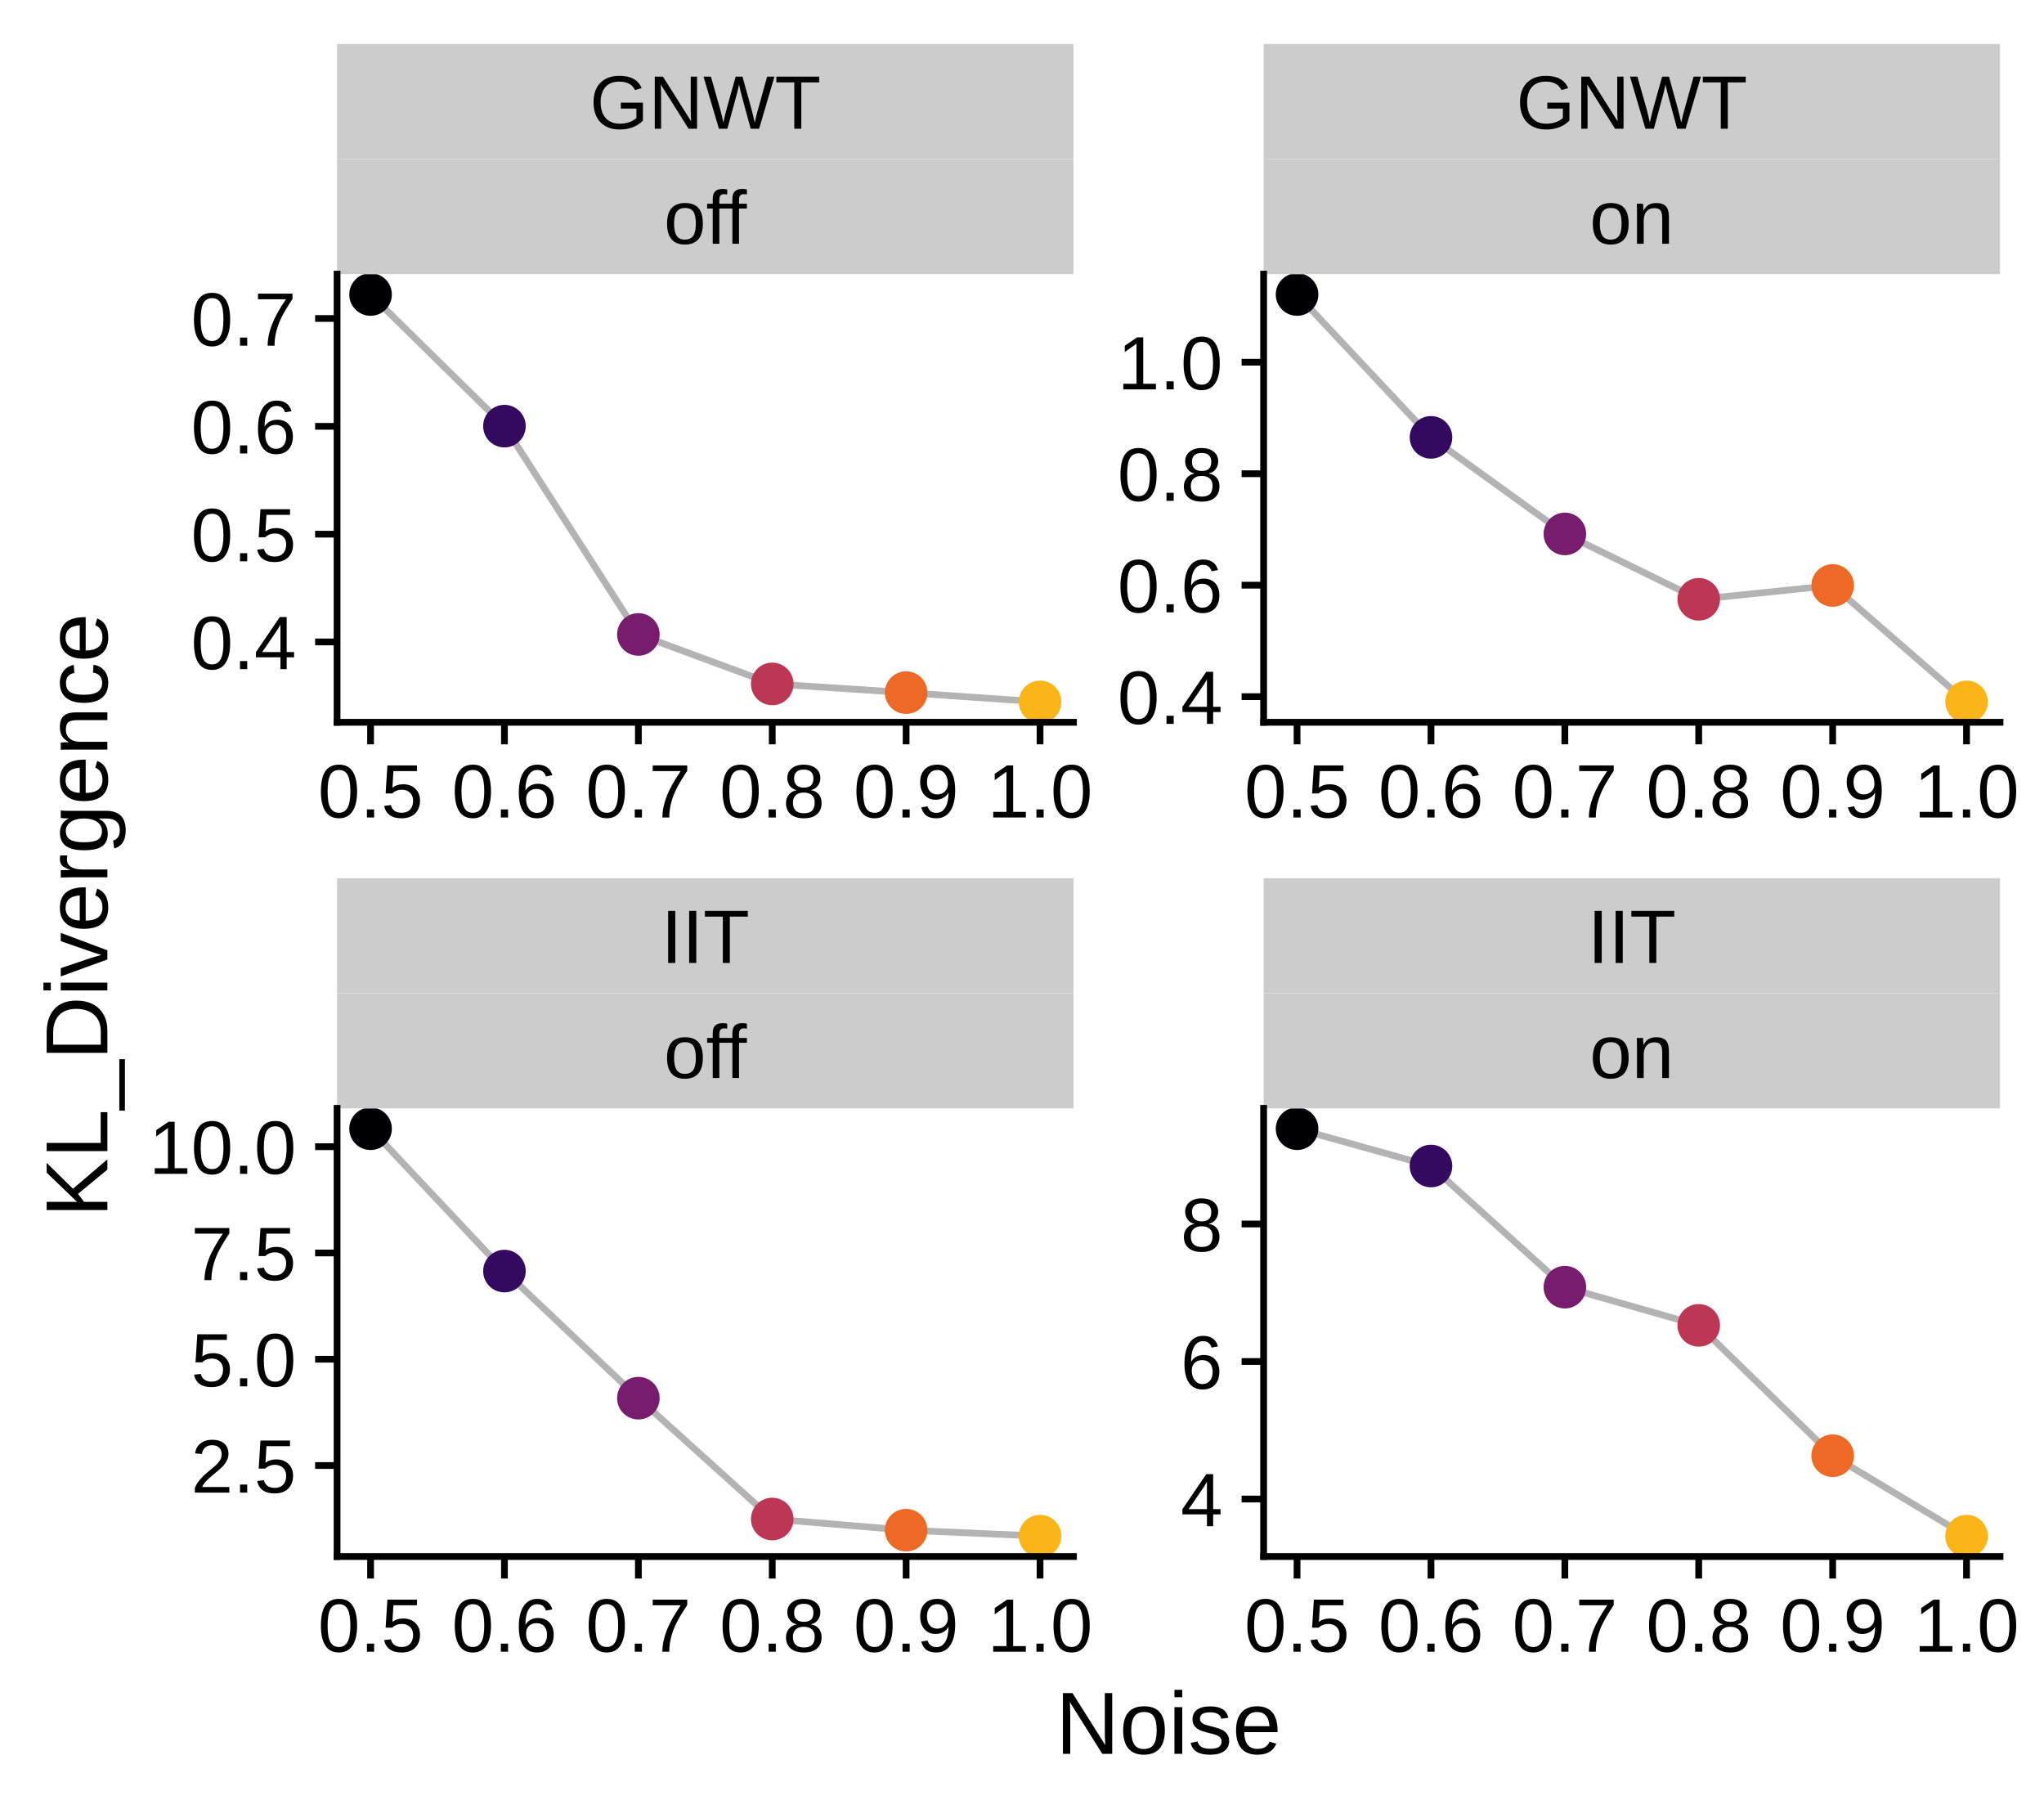
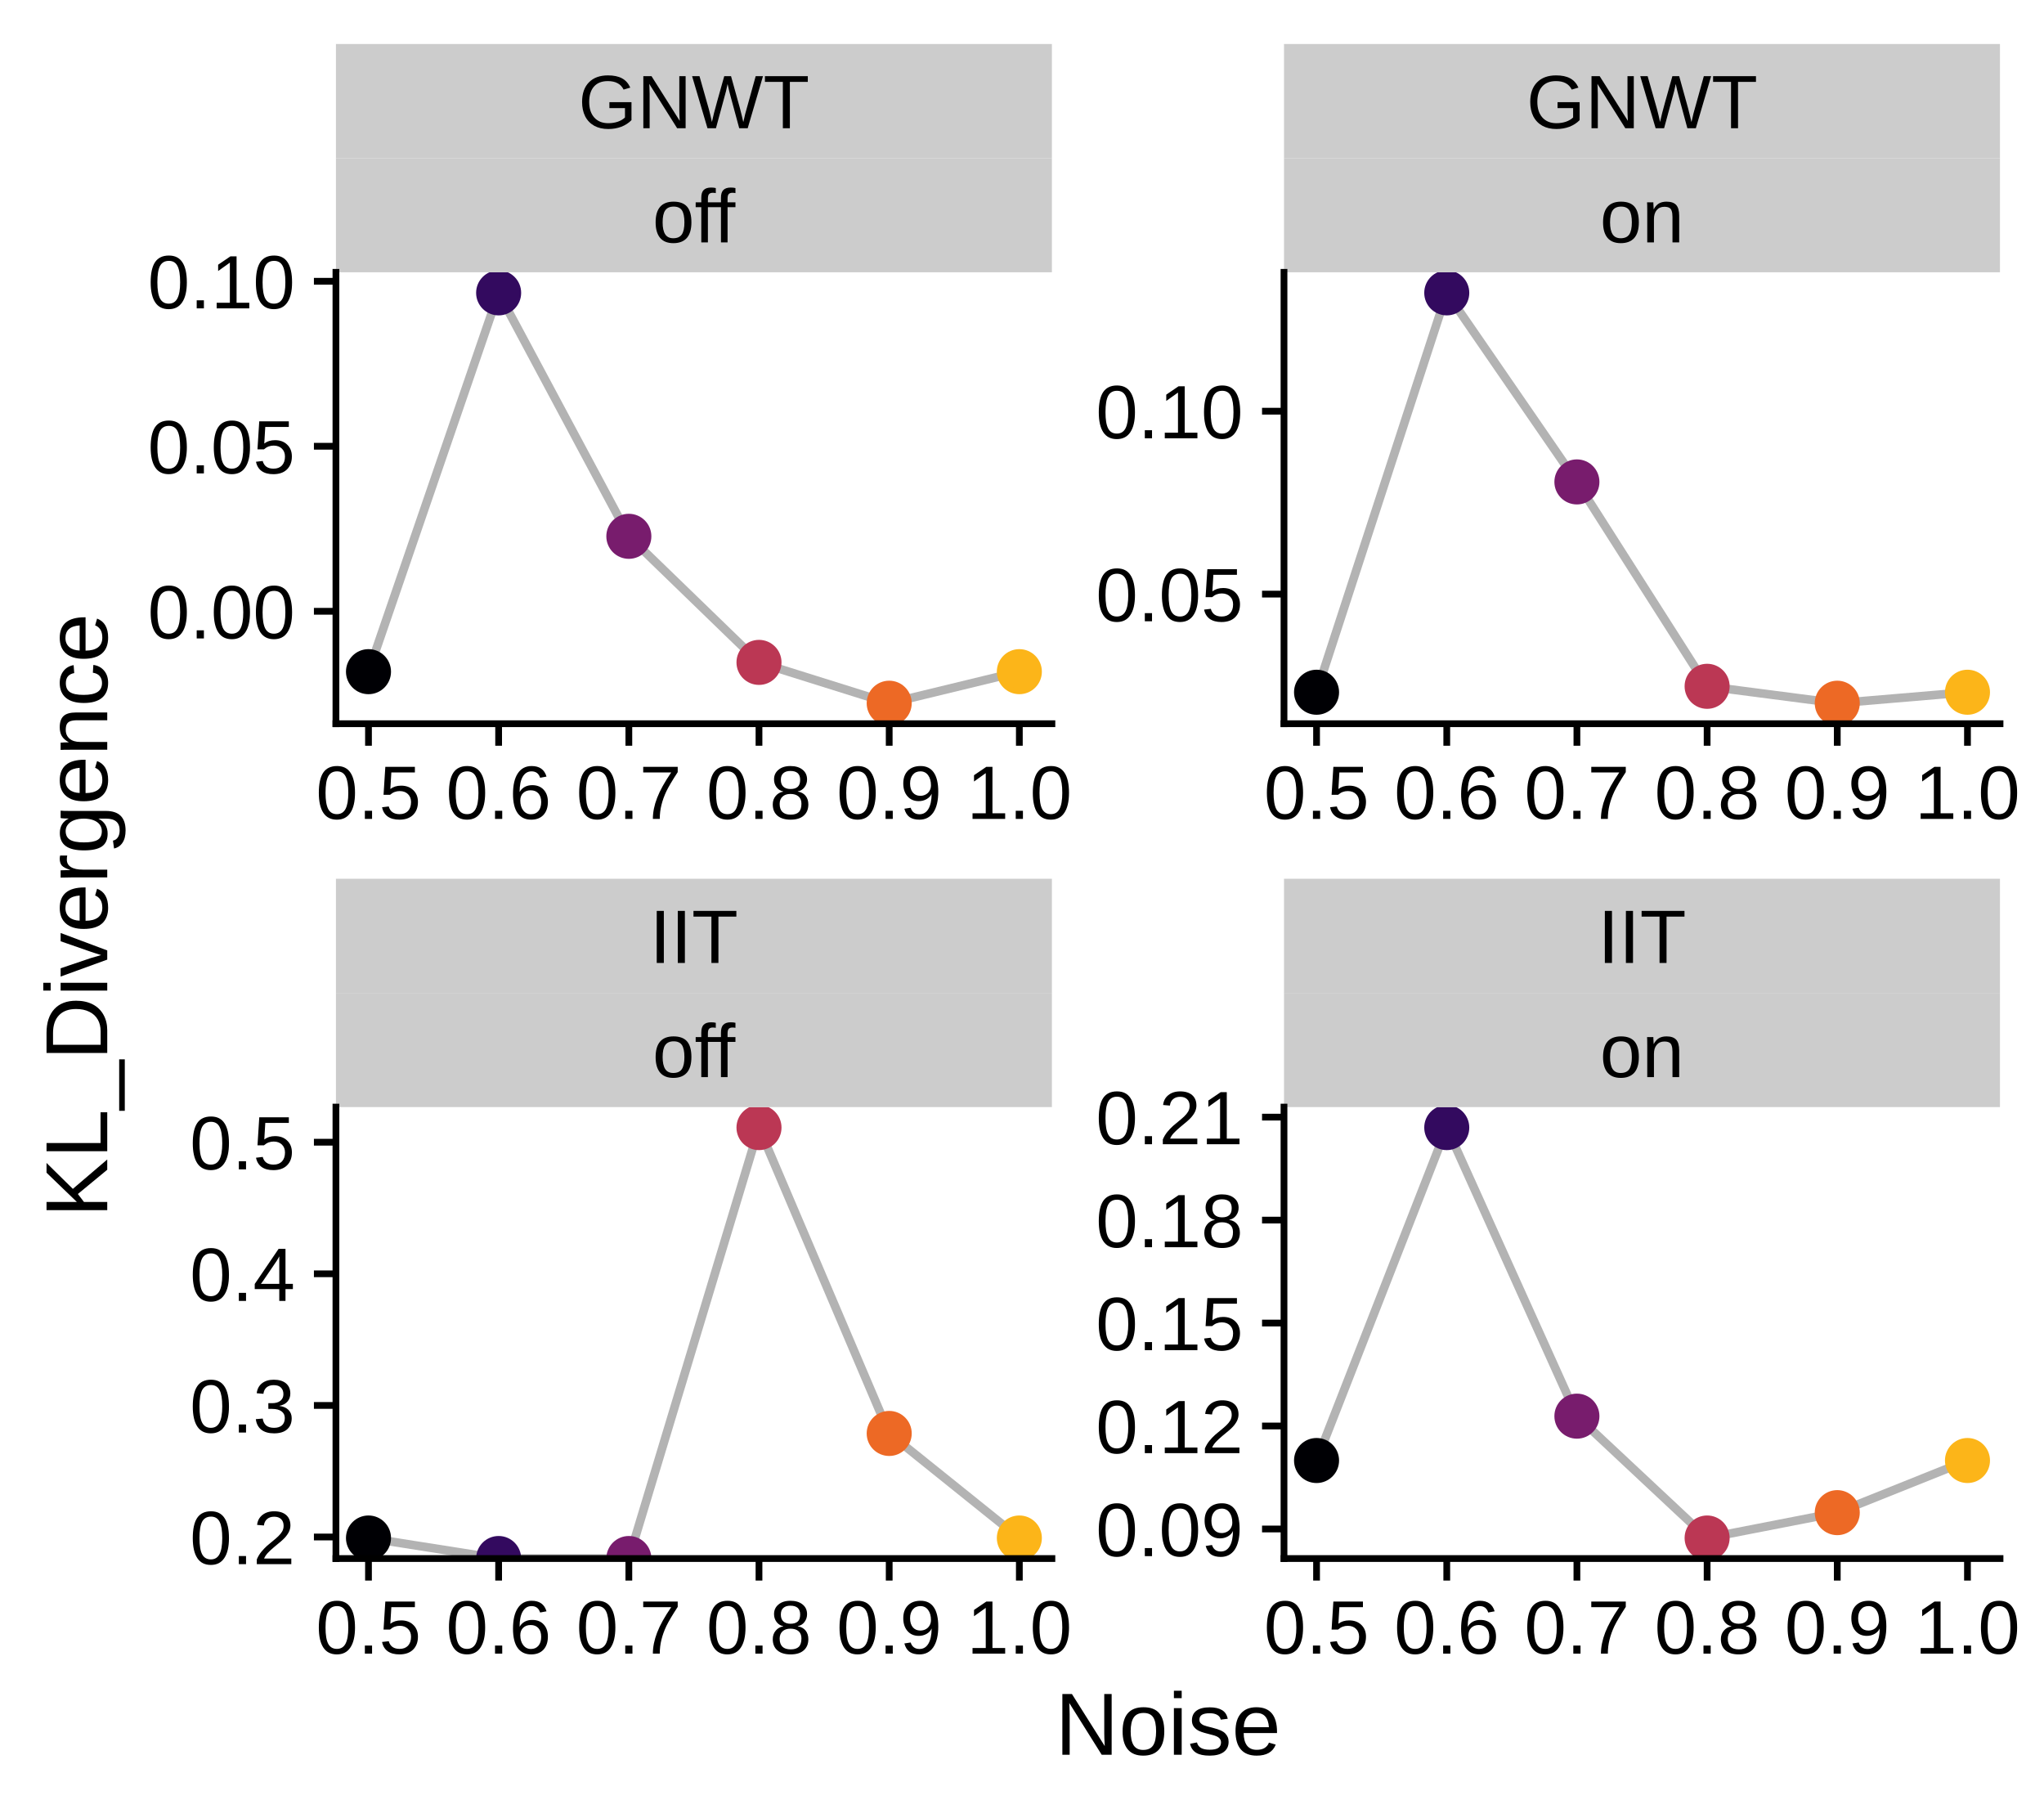
- <svg xmlns="http://www.w3.org/2000/svg" class="svglite" width="324.00pt" height="288.00pt" viewBox="0 0 324.00 288.00">
-   <defs>
-     <style type="text/css">
+ <svg xmlns="http://www.w3.org/2000/svg" width="324.00pt" height="288.00pt" viewBox="0 0 324.00 288.00">
+   <g class="svglite">
+     <defs>
+       <style type="text/css">
    .svglite line, .svglite polyline, .svglite polygon, .svglite path, .svglite rect, .svglite circle {
      fill: none;
      stroke: #000000;
      stroke-linecap: round;
      stroke-linejoin: round;
      stroke-miterlimit: 10.00;
    }
    .svglite text {
      white-space: pre;
    }
+     .svglite g.glyphgroup path {
+       fill: inherit;
+       stroke: none;
+     }
  </style>
-   </defs>
-   <rect width="100%" height="100%" style="stroke: none; fill: none;" />
-   <defs>
-     <clipPath id="cpMC4wMHwzMjQuMDB8MC4wMHwyODguMDA=">
-       <rect x="0.00" y="0.00" width="324.00" height="288.00" />
-     </clipPath>
-   </defs>
-   <g clip-path="url(#cpMC4wMHwzMjQuMDB8MC4wMHwyODguMDA=)">
- </g>
-   <defs>
-     <clipPath id="cpNTMuNDN8MTcwLjE2fDQzLjQ0fDExNC40Ng==">
-       <rect x="53.43" y="43.44" width="116.73" height="71.02" />
-     </clipPath>
-   </defs>
-   <g clip-path="url(#cpNTMuNDN8MTcwLjE2fDQzLjQ0fDExNC40Ng==)">
-     <polyline points="58.74,46.67 79.96,67.53 101.19,100.54 122.41,108.38 143.63,109.76 164.86,111.23 " style="stroke-width: 1.07; stroke: #B3B3B3; stroke-linecap: butt;" />
-     <circle cx="58.74" cy="46.67" r="3.02" style="stroke-width: 0.71; stroke: #000004; fill: #000004;" />
-     <circle cx="79.96" cy="67.53" r="3.02" style="stroke-width: 0.71; stroke: #330A5F; fill: #330A5F;" />
-     <circle cx="101.19" cy="100.54" r="3.02" style="stroke-width: 0.71; stroke: #781C6D; fill: #781C6D;" />
-     <circle cx="122.41" cy="108.38" r="3.02" style="stroke-width: 0.71; stroke: #BB3754; fill: #BB3754;" />
-     <circle cx="143.63" cy="109.76" r="3.02" style="stroke-width: 0.71; stroke: #ED6925; fill: #ED6925;" />
-     <circle cx="164.86" cy="111.23" r="3.02" style="stroke-width: 0.71; stroke: #FCB519; fill: #FCB519;" />
-   </g>
-   <g clip-path="url(#cpMC4wMHwzMjQuMDB8MC4wMHwyODguMDA=)">
- </g>
-   <defs>
-     <clipPath id="cpNTMuNDN8MTcwLjE2fDE3NS42NHwyNDYuNjY=">
-       <rect x="53.43" y="175.64" width="116.73" height="71.02" />
-     </clipPath>
-   </defs>
-   <g clip-path="url(#cpNTMuNDN8MTcwLjE2fDE3NS42NHwyNDYuNjY=)">
-     <polyline points="58.74,178.87 79.96,201.43 101.19,221.57 122.41,240.72 143.63,242.49 164.86,243.43 " style="stroke-width: 1.07; stroke: #B3B3B3; stroke-linecap: butt;" />
-     <circle cx="58.74" cy="178.87" r="3.02" style="stroke-width: 0.71; stroke: #000004; fill: #000004;" />
-     <circle cx="79.96" cy="201.43" r="3.02" style="stroke-width: 0.71; stroke: #330A5F; fill: #330A5F;" />
-     <circle cx="101.19" cy="221.57" r="3.02" style="stroke-width: 0.71; stroke: #781C6D; fill: #781C6D;" />
-     <circle cx="122.41" cy="240.72" r="3.02" style="stroke-width: 0.71; stroke: #BB3754; fill: #BB3754;" />
-     <circle cx="143.63" cy="242.49" r="3.02" style="stroke-width: 0.71; stroke: #ED6925; fill: #ED6925;" />
-     <circle cx="164.86" cy="243.43" r="3.02" style="stroke-width: 0.71; stroke: #FCB519; fill: #FCB519;" />
-   </g>
-   <g clip-path="url(#cpMC4wMHwzMjQuMDB8MC4wMHwyODguMDA=)">
- </g>
-   <defs>
-     <clipPath id="cpMjAwLjMwfDMxNy4wM3w0My40NHwxMTQuNDY=">
-       <rect x="200.30" y="43.44" width="116.73" height="71.02" />
-     </clipPath>
-   </defs>
-   <g clip-path="url(#cpMjAwLjMwfDMxNy4wM3w0My40NHwxMTQuNDY=)">
-     <polyline points="205.60,46.67 226.83,69.31 248.05,84.61 269.27,94.97 290.50,92.78 311.72,111.23 " style="stroke-width: 1.07; stroke: #B3B3B3; stroke-linecap: butt;" />
-     <circle cx="205.60" cy="46.67" r="3.02" style="stroke-width: 0.71; stroke: #000004; fill: #000004;" />
-     <circle cx="226.83" cy="69.31" r="3.02" style="stroke-width: 0.71; stroke: #330A5F; fill: #330A5F;" />
-     <circle cx="248.05" cy="84.61" r="3.02" style="stroke-width: 0.71; stroke: #781C6D; fill: #781C6D;" />
-     <circle cx="269.27" cy="94.97" r="3.02" style="stroke-width: 0.71; stroke: #BB3754; fill: #BB3754;" />
-     <circle cx="290.50" cy="92.78" r="3.02" style="stroke-width: 0.71; stroke: #ED6925; fill: #ED6925;" />
-     <circle cx="311.72" cy="111.23" r="3.02" style="stroke-width: 0.71; stroke: #FCB519; fill: #FCB519;" />
-   </g>
-   <g clip-path="url(#cpMC4wMHwzMjQuMDB8MC4wMHwyODguMDA=)">
- </g>
-   <defs>
-     <clipPath id="cpMjAwLjMwfDMxNy4wM3wxNzUuNjR8MjQ2LjY2">
-       <rect x="200.30" y="175.64" width="116.73" height="71.02" />
-     </clipPath>
-   </defs>
-   <g clip-path="url(#cpMjAwLjMwfDMxNy4wM3wxNzUuNjR8MjQ2LjY2)">
-     <polyline points="205.60,178.87 226.83,184.78 248.05,203.98 269.27,210.03 290.50,230.69 311.72,243.43 " style="stroke-width: 1.07; stroke: #B3B3B3; stroke-linecap: butt;" />
-     <circle cx="205.60" cy="178.87" r="3.02" style="stroke-width: 0.71; stroke: #000004; fill: #000004;" />
-     <circle cx="226.83" cy="184.78" r="3.02" style="stroke-width: 0.71; stroke: #330A5F; fill: #330A5F;" />
-     <circle cx="248.05" cy="203.98" r="3.02" style="stroke-width: 0.71; stroke: #781C6D; fill: #781C6D;" />
-     <circle cx="269.27" cy="210.03" r="3.02" style="stroke-width: 0.71; stroke: #BB3754; fill: #BB3754;" />
-     <circle cx="290.50" cy="230.69" r="3.02" style="stroke-width: 0.71; stroke: #ED6925; fill: #ED6925;" />
-     <circle cx="311.72" cy="243.43" r="3.02" style="stroke-width: 0.71; stroke: #FCB519; fill: #FCB519;" />
-   </g>
-   <g clip-path="url(#cpMC4wMHwzMjQuMDB8MC4wMHwyODguMDA=)">
- </g>
-   <defs>
-     <clipPath id="cpNTMuNDN8MTcwLjE2fDEzOS4xN3wxNzUuNjQ=">
-       <rect x="53.43" y="139.17" width="116.73" height="36.47" />
-     </clipPath>
-   </defs>
-   <g clip-path="url(#cpNTMuNDN8MTcwLjE2fDEzOS4xN3wxNzUuNjQ=)">
-     <rect x="53.43" y="139.17" width="116.73" height="18.23" style="stroke-width: 1.07; stroke: none; fill: #CCCCCC;" />
-     <text x="111.80" y="152.60" text-anchor="middle" style="font-size: 12.00px; font-family: &quot;Arial&quot;;" textLength="14.00px" lengthAdjust="spacingAndGlyphs">IIT</text>
-     <rect x="53.43" y="157.41" width="116.73" height="18.23" style="stroke-width: 1.07; stroke: none; fill: #CCCCCC;" />
-     <text x="111.80" y="170.83" text-anchor="middle" style="font-size: 12.00px; font-family: &quot;Arial&quot;;" textLength="13.34px" lengthAdjust="spacingAndGlyphs">off</text>
-   </g>
-   <g clip-path="url(#cpMC4wMHwzMjQuMDB8MC4wMHwyODguMDA=)">
- </g>
-   <defs>
-     <clipPath id="cpMjAwLjMwfDMxNy4wM3wxMzkuMTd8MTc1LjY0">
-       <rect x="200.30" y="139.17" width="116.73" height="36.47" />
-     </clipPath>
-   </defs>
-   <g clip-path="url(#cpMjAwLjMwfDMxNy4wM3wxMzkuMTd8MTc1LjY0)">
-     <rect x="200.30" y="139.17" width="116.73" height="18.23" style="stroke-width: 1.07; stroke: none; fill: #CCCCCC;" />
-     <text x="258.66" y="152.60" text-anchor="middle" style="font-size: 12.00px; font-family: &quot;Arial&quot;;" textLength="14.00px" lengthAdjust="spacingAndGlyphs">IIT</text>
-     <rect x="200.30" y="157.41" width="116.73" height="18.23" style="stroke-width: 1.07; stroke: none; fill: #CCCCCC;" />
-     <text x="258.66" y="170.83" text-anchor="middle" style="font-size: 12.00px; font-family: &quot;Arial&quot;;" textLength="13.35px" lengthAdjust="spacingAndGlyphs">on</text>
-   </g>
-   <g clip-path="url(#cpMC4wMHwzMjQuMDB8MC4wMHwyODguMDA=)">
- </g>
-   <defs>
-     <clipPath id="cpNTMuNDN8MTcwLjE2fDYuOTd8NDMuNDQ=">
-       <rect x="53.43" y="6.97" width="116.73" height="36.47" />
-     </clipPath>
-   </defs>
-   <g clip-path="url(#cpNTMuNDN8MTcwLjE2fDYuOTd8NDMuNDQ=)">
-     <rect x="53.43" y="6.97" width="116.73" height="18.23" style="stroke-width: 1.07; stroke: none; fill: #CCCCCC;" />
-     <text x="111.80" y="20.40" text-anchor="middle" style="font-size: 12.00px; font-family: &quot;Arial&quot;;" textLength="36.66px" lengthAdjust="spacingAndGlyphs">GNWT</text>
-     <rect x="53.43" y="25.21" width="116.73" height="18.23" style="stroke-width: 1.07; stroke: none; fill: #CCCCCC;" />
-     <text x="111.80" y="38.63" text-anchor="middle" style="font-size: 12.00px; font-family: &quot;Arial&quot;;" textLength="13.34px" lengthAdjust="spacingAndGlyphs">off</text>
-   </g>
-   <g clip-path="url(#cpMC4wMHwzMjQuMDB8MC4wMHwyODguMDA=)">
- </g>
-   <defs>
-     <clipPath id="cpMjAwLjMwfDMxNy4wM3w2Ljk3fDQzLjQ0">
-       <rect x="200.30" y="6.97" width="116.73" height="36.47" />
-     </clipPath>
-   </defs>
-   <g clip-path="url(#cpMjAwLjMwfDMxNy4wM3w2Ljk3fDQzLjQ0)">
-     <rect x="200.30" y="6.97" width="116.73" height="18.23" style="stroke-width: 1.07; stroke: none; fill: #CCCCCC;" />
-     <text x="258.66" y="20.40" text-anchor="middle" style="font-size: 12.00px; font-family: &quot;Arial&quot;;" textLength="36.66px" lengthAdjust="spacingAndGlyphs">GNWT</text>
-     <rect x="200.30" y="25.21" width="116.73" height="18.23" style="stroke-width: 1.07; stroke: none; fill: #CCCCCC;" />
-     <text x="258.66" y="38.63" text-anchor="middle" style="font-size: 12.00px; font-family: &quot;Arial&quot;;" textLength="13.35px" lengthAdjust="spacingAndGlyphs">on</text>
-   </g>
-   <g clip-path="url(#cpMC4wMHwzMjQuMDB8MC4wMHwyODguMDA=)">
-     <polyline points="53.43,246.66 170.16,246.66 " style="stroke-width: 1.07; stroke-linecap: square;" />
-     <polyline points="58.74,250.15 58.74,246.66 " style="stroke-width: 1.07; stroke-linecap: butt;" />
-     <polyline points="79.96,250.15 79.96,246.66 " style="stroke-width: 1.07; stroke-linecap: butt;" />
-     <polyline points="101.19,250.15 101.19,246.66 " style="stroke-width: 1.07; stroke-linecap: butt;" />
-     <polyline points="122.41,250.15 122.41,246.66 " style="stroke-width: 1.07; stroke-linecap: butt;" />
-     <polyline points="143.63,250.15 143.63,246.66 " style="stroke-width: 1.07; stroke-linecap: butt;" />
-     <polyline points="164.86,250.15 164.86,246.66 " style="stroke-width: 1.07; stroke-linecap: butt;" />
-     <text x="58.74" y="261.75" text-anchor="middle" style="font-size: 12.00px; font-family: &quot;Arial&quot;;" textLength="16.68px" lengthAdjust="spacingAndGlyphs">0.5</text>
-     <text x="79.96" y="261.75" text-anchor="middle" style="font-size: 12.00px; font-family: &quot;Arial&quot;;" textLength="16.68px" lengthAdjust="spacingAndGlyphs">0.6</text>
-     <text x="101.19" y="261.75" text-anchor="middle" style="font-size: 12.00px; font-family: &quot;Arial&quot;;" textLength="16.68px" lengthAdjust="spacingAndGlyphs">0.7</text>
-     <text x="122.41" y="261.75" text-anchor="middle" style="font-size: 12.00px; font-family: &quot;Arial&quot;;" textLength="16.68px" lengthAdjust="spacingAndGlyphs">0.8</text>
-     <text x="143.63" y="261.75" text-anchor="middle" style="font-size: 12.00px; font-family: &quot;Arial&quot;;" textLength="16.68px" lengthAdjust="spacingAndGlyphs">0.9</text>
-     <text x="164.86" y="261.75" text-anchor="middle" style="font-size: 12.00px; font-family: &quot;Arial&quot;;" textLength="16.68px" lengthAdjust="spacingAndGlyphs">1.0</text>
-     <polyline points="200.30,246.66 317.03,246.66 " style="stroke-width: 1.07; stroke-linecap: square;" />
-     <polyline points="205.60,250.15 205.60,246.66 " style="stroke-width: 1.07; stroke-linecap: butt;" />
-     <polyline points="226.83,250.15 226.83,246.66 " style="stroke-width: 1.07; stroke-linecap: butt;" />
-     <polyline points="248.05,250.15 248.05,246.66 " style="stroke-width: 1.07; stroke-linecap: butt;" />
-     <polyline points="269.27,250.15 269.27,246.66 " style="stroke-width: 1.07; stroke-linecap: butt;" />
-     <polyline points="290.50,250.15 290.50,246.66 " style="stroke-width: 1.07; stroke-linecap: butt;" />
-     <polyline points="311.72,250.15 311.72,246.66 " style="stroke-width: 1.07; stroke-linecap: butt;" />
-     <text x="205.60" y="261.75" text-anchor="middle" style="font-size: 12.00px; font-family: &quot;Arial&quot;;" textLength="16.68px" lengthAdjust="spacingAndGlyphs">0.5</text>
-     <text x="226.83" y="261.75" text-anchor="middle" style="font-size: 12.00px; font-family: &quot;Arial&quot;;" textLength="16.68px" lengthAdjust="spacingAndGlyphs">0.6</text>
-     <text x="248.05" y="261.75" text-anchor="middle" style="font-size: 12.00px; font-family: &quot;Arial&quot;;" textLength="16.68px" lengthAdjust="spacingAndGlyphs">0.7</text>
-     <text x="269.27" y="261.75" text-anchor="middle" style="font-size: 12.00px; font-family: &quot;Arial&quot;;" textLength="16.68px" lengthAdjust="spacingAndGlyphs">0.8</text>
-     <text x="290.50" y="261.75" text-anchor="middle" style="font-size: 12.00px; font-family: &quot;Arial&quot;;" textLength="16.68px" lengthAdjust="spacingAndGlyphs">0.9</text>
-     <text x="311.72" y="261.75" text-anchor="middle" style="font-size: 12.00px; font-family: &quot;Arial&quot;;" textLength="16.68px" lengthAdjust="spacingAndGlyphs">1.0</text>
-     <polyline points="53.43,114.46 170.16,114.46 " style="stroke-width: 1.07; stroke-linecap: square;" />
-     <polyline points="58.74,117.95 58.74,114.46 " style="stroke-width: 1.07; stroke-linecap: butt;" />
-     <polyline points="79.96,117.95 79.96,114.46 " style="stroke-width: 1.07; stroke-linecap: butt;" />
-     <polyline points="101.19,117.95 101.19,114.46 " style="stroke-width: 1.07; stroke-linecap: butt;" />
-     <polyline points="122.41,117.95 122.41,114.46 " style="stroke-width: 1.07; stroke-linecap: butt;" />
-     <polyline points="143.63,117.95 143.63,114.46 " style="stroke-width: 1.07; stroke-linecap: butt;" />
-     <polyline points="164.86,117.95 164.86,114.46 " style="stroke-width: 1.07; stroke-linecap: butt;" />
-     <text x="58.74" y="129.55" text-anchor="middle" style="font-size: 12.00px; font-family: &quot;Arial&quot;;" textLength="16.68px" lengthAdjust="spacingAndGlyphs">0.5</text>
-     <text x="79.96" y="129.55" text-anchor="middle" style="font-size: 12.00px; font-family: &quot;Arial&quot;;" textLength="16.68px" lengthAdjust="spacingAndGlyphs">0.6</text>
-     <text x="101.19" y="129.55" text-anchor="middle" style="font-size: 12.00px; font-family: &quot;Arial&quot;;" textLength="16.68px" lengthAdjust="spacingAndGlyphs">0.7</text>
-     <text x="122.41" y="129.55" text-anchor="middle" style="font-size: 12.00px; font-family: &quot;Arial&quot;;" textLength="16.68px" lengthAdjust="spacingAndGlyphs">0.8</text>
-     <text x="143.63" y="129.55" text-anchor="middle" style="font-size: 12.00px; font-family: &quot;Arial&quot;;" textLength="16.68px" lengthAdjust="spacingAndGlyphs">0.9</text>
-     <text x="164.86" y="129.55" text-anchor="middle" style="font-size: 12.00px; font-family: &quot;Arial&quot;;" textLength="16.68px" lengthAdjust="spacingAndGlyphs">1.0</text>
-     <polyline points="200.30,114.46 317.03,114.46 " style="stroke-width: 1.07; stroke-linecap: square;" />
-     <polyline points="205.60,117.95 205.60,114.46 " style="stroke-width: 1.07; stroke-linecap: butt;" />
-     <polyline points="226.83,117.95 226.83,114.46 " style="stroke-width: 1.07; stroke-linecap: butt;" />
-     <polyline points="248.05,117.95 248.05,114.46 " style="stroke-width: 1.07; stroke-linecap: butt;" />
-     <polyline points="269.27,117.95 269.27,114.46 " style="stroke-width: 1.07; stroke-linecap: butt;" />
-     <polyline points="290.50,117.95 290.50,114.46 " style="stroke-width: 1.07; stroke-linecap: butt;" />
-     <polyline points="311.72,117.95 311.72,114.46 " style="stroke-width: 1.07; stroke-linecap: butt;" />
-     <text x="205.60" y="129.55" text-anchor="middle" style="font-size: 12.00px; font-family: &quot;Arial&quot;;" textLength="16.68px" lengthAdjust="spacingAndGlyphs">0.5</text>
-     <text x="226.83" y="129.55" text-anchor="middle" style="font-size: 12.00px; font-family: &quot;Arial&quot;;" textLength="16.68px" lengthAdjust="spacingAndGlyphs">0.6</text>
-     <text x="248.05" y="129.55" text-anchor="middle" style="font-size: 12.00px; font-family: &quot;Arial&quot;;" textLength="16.68px" lengthAdjust="spacingAndGlyphs">0.7</text>
-     <text x="269.27" y="129.55" text-anchor="middle" style="font-size: 12.00px; font-family: &quot;Arial&quot;;" textLength="16.68px" lengthAdjust="spacingAndGlyphs">0.8</text>
-     <text x="290.50" y="129.55" text-anchor="middle" style="font-size: 12.00px; font-family: &quot;Arial&quot;;" textLength="16.68px" lengthAdjust="spacingAndGlyphs">0.9</text>
-     <text x="311.72" y="129.55" text-anchor="middle" style="font-size: 12.00px; font-family: &quot;Arial&quot;;" textLength="16.68px" lengthAdjust="spacingAndGlyphs">1.0</text>
-     <polyline points="200.30,114.46 200.30,43.44 " style="stroke-width: 1.07; stroke-linecap: square;" />
-     <text x="193.82" y="114.71" text-anchor="end" style="font-size: 12.00px; font-family: &quot;Arial&quot;;" textLength="16.68px" lengthAdjust="spacingAndGlyphs">0.4</text>
-     <text x="193.82" y="97.04" text-anchor="end" style="font-size: 12.00px; font-family: &quot;Arial&quot;;" textLength="16.68px" lengthAdjust="spacingAndGlyphs">0.6</text>
-     <text x="193.82" y="79.37" text-anchor="end" style="font-size: 12.00px; font-family: &quot;Arial&quot;;" textLength="16.68px" lengthAdjust="spacingAndGlyphs">0.8</text>
-     <text x="193.82" y="61.71" text-anchor="end" style="font-size: 12.00px; font-family: &quot;Arial&quot;;" textLength="16.68px" lengthAdjust="spacingAndGlyphs">1.0</text>
-     <polyline points="196.81,110.40 200.30,110.40 " style="stroke-width: 1.07; stroke-linecap: butt;" />
-     <polyline points="196.81,92.73 200.30,92.73 " style="stroke-width: 1.07; stroke-linecap: butt;" />
-     <polyline points="196.81,75.07 200.30,75.07 " style="stroke-width: 1.07; stroke-linecap: butt;" />
-     <polyline points="196.81,57.40 200.30,57.40 " style="stroke-width: 1.07; stroke-linecap: butt;" />
-     <polyline points="200.30,246.66 200.30,175.64 " style="stroke-width: 1.07; stroke-linecap: square;" />
-     <text x="193.82" y="241.86" text-anchor="end" style="font-size: 12.00px; font-family: &quot;Arial&quot;;" textLength="6.67px" lengthAdjust="spacingAndGlyphs">4</text>
-     <text x="193.82" y="220.07" text-anchor="end" style="font-size: 12.00px; font-family: &quot;Arial&quot;;" textLength="6.67px" lengthAdjust="spacingAndGlyphs">6</text>
-     <text x="193.82" y="198.28" text-anchor="end" style="font-size: 12.00px; font-family: &quot;Arial&quot;;" textLength="6.67px" lengthAdjust="spacingAndGlyphs">8</text>
-     <polyline points="196.81,237.56 200.30,237.56 " style="stroke-width: 1.07; stroke-linecap: butt;" />
-     <polyline points="196.81,215.76 200.30,215.76 " style="stroke-width: 1.07; stroke-linecap: butt;" />
-     <polyline points="196.81,193.97 200.30,193.97 " style="stroke-width: 1.07; stroke-linecap: butt;" />
-     <polyline points="53.43,114.46 53.43,43.44 " style="stroke-width: 1.07; stroke-linecap: square;" />
-     <text x="46.96" y="106.04" text-anchor="end" style="font-size: 12.00px; font-family: &quot;Arial&quot;;" textLength="16.68px" lengthAdjust="spacingAndGlyphs">0.4</text>
-     <text x="46.96" y="88.95" text-anchor="end" style="font-size: 12.00px; font-family: &quot;Arial&quot;;" textLength="16.68px" lengthAdjust="spacingAndGlyphs">0.5</text>
-     <text x="46.96" y="71.86" text-anchor="end" style="font-size: 12.00px; font-family: &quot;Arial&quot;;" textLength="16.68px" lengthAdjust="spacingAndGlyphs">0.6</text>
-     <text x="46.96" y="54.78" text-anchor="end" style="font-size: 12.00px; font-family: &quot;Arial&quot;;" textLength="16.68px" lengthAdjust="spacingAndGlyphs">0.7</text>
-     <polyline points="49.95,101.73 53.43,101.73 " style="stroke-width: 1.07; stroke-linecap: butt;" />
-     <polyline points="49.95,84.65 53.43,84.65 " style="stroke-width: 1.07; stroke-linecap: butt;" />
-     <polyline points="49.95,67.56 53.43,67.56 " style="stroke-width: 1.07; stroke-linecap: butt;" />
-     <polyline points="49.95,50.47 53.43,50.47 " style="stroke-width: 1.07; stroke-linecap: butt;" />
-     <polyline points="53.43,246.66 53.43,175.64 " style="stroke-width: 1.07; stroke-linecap: square;" />
-     <text x="46.96" y="236.54" text-anchor="end" style="font-size: 12.00px; font-family: &quot;Arial&quot;;" textLength="16.68px" lengthAdjust="spacingAndGlyphs">2.5</text>
-     <text x="46.96" y="219.70" text-anchor="end" style="font-size: 12.00px; font-family: &quot;Arial&quot;;" textLength="16.68px" lengthAdjust="spacingAndGlyphs">5.0</text>
-     <text x="46.96" y="202.86" text-anchor="end" style="font-size: 12.00px; font-family: &quot;Arial&quot;;" textLength="16.68px" lengthAdjust="spacingAndGlyphs">7.5</text>
-     <text x="46.96" y="186.02" text-anchor="end" style="font-size: 12.00px; font-family: &quot;Arial&quot;;" textLength="23.36px" lengthAdjust="spacingAndGlyphs">10.0</text>
-     <polyline points="49.95,232.24 53.43,232.24 " style="stroke-width: 1.07; stroke-linecap: butt;" />
-     <polyline points="49.95,215.40 53.43,215.40 " style="stroke-width: 1.07; stroke-linecap: butt;" />
-     <polyline points="49.95,198.56 53.43,198.56 " style="stroke-width: 1.07; stroke-linecap: butt;" />
-     <polyline points="49.95,181.72 53.43,181.72 " style="stroke-width: 1.07; stroke-linecap: butt;" />
-     <text x="185.23" y="277.93" text-anchor="middle" style="font-size: 14.00px; font-family: &quot;Arial&quot;;" textLength="35.78px" lengthAdjust="spacingAndGlyphs">Noise</text>
-     <text transform="translate(17.02,145.05) rotate(-90)" text-anchor="middle" style="font-size: 14.00px; font-family: &quot;Arial&quot;;" textLength="95.70px" lengthAdjust="spacingAndGlyphs">KL_Divergence</text>
+     </defs>
+     <rect width="100%" height="100%" style="stroke: none; fill: none;" />
+     <defs>
+       <clipPath id="cpMC4wMHwzMjQuMDB8MC4wMHwyODguMDA=">
+         <rect x="0.00" y="0.00" width="324.00" height="288.00" />
+       </clipPath>
+     </defs>
+     <g clip-path="url(#cpMC4wMHwzMjQuMDB8MC4wMHwyODguMDA=)">
+ </g>
+     <defs>
+       <clipPath id="cpNTMuMjV8MTY2Ljc0fDQzLjE2fDExNC42OQ==">
+         <rect x="53.25" y="43.16" width="113.49" height="71.54" />
+       </clipPath>
+     </defs>
+     <g clip-path="url(#cpNTMuMjV8MTY2Ljc0fDQzLjE2fDExNC42OQ==)">
+       <polyline points="58.41,106.44 79.04,46.41 99.68,84.99 120.31,104.97 140.95,111.44 161.58,106.44 " style="stroke-width: 1.36; stroke: #B3B3B3; stroke-linecap: butt;" />
+       <circle cx="58.41" cy="106.44" r="3.12" style="stroke-width: 0.90; stroke: #000004; fill: #000004;" />
+       <circle cx="79.04" cy="46.41" r="3.12" style="stroke-width: 0.90; stroke: #330A5F; fill: #330A5F;" />
+       <circle cx="99.68" cy="84.99" r="3.12" style="stroke-width: 0.90; stroke: #781C6D; fill: #781C6D;" />
+       <circle cx="120.31" cy="104.97" r="3.12" style="stroke-width: 0.90; stroke: #BB3754; fill: #BB3754;" />
+       <circle cx="140.95" cy="111.44" r="3.12" style="stroke-width: 0.90; stroke: #ED6925; fill: #ED6925;" />
+       <circle cx="161.58" cy="106.44" r="3.12" style="stroke-width: 0.90; stroke: #FCB519; fill: #FCB519;" />
+     </g>
+     <g clip-path="url(#cpMC4wMHwzMjQuMDB8MC4wMHwyODguMDA=)">
+ </g>
+     <defs>
+       <clipPath id="cpNTMuMjV8MTY2Ljc0fDE3NS40NHwyNDYuOTg=">
+         <rect x="53.25" y="175.44" width="113.49" height="71.54" />
+       </clipPath>
+     </defs>
+     <g clip-path="url(#cpNTMuMjV8MTY2Ljc0fDE3NS40NHwyNDYuOTg=)">
+       <polyline points="58.41,243.73 79.04,246.98 99.68,246.98 120.31,178.69 140.95,227.16 161.58,243.73 " style="stroke-width: 1.36; stroke: #B3B3B3; stroke-linecap: butt;" />
+       <circle cx="58.41" cy="243.73" r="3.12" style="stroke-width: 0.90; stroke: #000004; fill: #000004;" />
+       <circle cx="79.04" cy="246.98" r="3.12" style="stroke-width: 0.90; stroke: #330A5F; fill: #330A5F;" />
+       <circle cx="99.68" cy="246.98" r="3.12" style="stroke-width: 0.90; stroke: #781C6D; fill: #781C6D;" />
+       <circle cx="120.31" cy="178.69" r="3.12" style="stroke-width: 0.90; stroke: #BB3754; fill: #BB3754;" />
+       <circle cx="140.95" cy="227.16" r="3.12" style="stroke-width: 0.90; stroke: #ED6925; fill: #ED6925;" />
+       <circle cx="161.58" cy="243.73" r="3.12" style="stroke-width: 0.90; stroke: #FCB519; fill: #FCB519;" />
+     </g>
+     <g clip-path="url(#cpMC4wMHwzMjQuMDB8MC4wMHwyODguMDA=)">
+ </g>
+     <defs>
+       <clipPath id="cpMjAzLjUzfDMxNy4wM3w0My4xNnwxMTQuNjk=">
+         <rect x="203.53" y="43.16" width="113.49" height="71.54" />
+       </clipPath>
+     </defs>
+     <g clip-path="url(#cpMjAzLjUzfDMxNy4wM3w0My4xNnwxMTQuNjk=)">
+       <polyline points="208.69,109.70 229.33,46.41 249.96,76.37 270.60,108.76 291.23,111.44 311.87,109.70 " style="stroke-width: 1.36; stroke: #B3B3B3; stroke-linecap: butt;" />
+       <circle cx="208.69" cy="109.70" r="3.12" style="stroke-width: 0.90; stroke: #000004; fill: #000004;" />
+       <circle cx="229.33" cy="46.41" r="3.12" style="stroke-width: 0.90; stroke: #330A5F; fill: #330A5F;" />
+       <circle cx="249.96" cy="76.37" r="3.12" style="stroke-width: 0.90; stroke: #781C6D; fill: #781C6D;" />
+       <circle cx="270.60" cy="108.76" r="3.12" style="stroke-width: 0.90; stroke: #BB3754; fill: #BB3754;" />
+       <circle cx="291.23" cy="111.44" r="3.12" style="stroke-width: 0.90; stroke: #ED6925; fill: #ED6925;" />
+       <circle cx="311.87" cy="109.70" r="3.12" style="stroke-width: 0.90; stroke: #FCB519; fill: #FCB519;" />
+     </g>
+     <g clip-path="url(#cpMC4wMHwzMjQuMDB8MC4wMHwyODguMDA=)">
+ </g>
+     <defs>
+       <clipPath id="cpMjAzLjUzfDMxNy4wM3wxNzUuNDR8MjQ2Ljk4">
+         <rect x="203.53" y="175.44" width="113.49" height="71.54" />
+       </clipPath>
+     </defs>
+     <g clip-path="url(#cpMjAzLjUzfDMxNy4wM3wxNzUuNDR8MjQ2Ljk4)">
+       <polyline points="208.69,231.45 229.33,178.69 249.96,224.42 270.60,243.73 291.23,239.71 311.87,231.45 " style="stroke-width: 1.36; stroke: #B3B3B3; stroke-linecap: butt;" />
+       <circle cx="208.69" cy="231.45" r="3.12" style="stroke-width: 0.90; stroke: #000004; fill: #000004;" />
+       <circle cx="229.33" cy="178.69" r="3.12" style="stroke-width: 0.90; stroke: #330A5F; fill: #330A5F;" />
+       <circle cx="249.96" cy="224.42" r="3.12" style="stroke-width: 0.90; stroke: #781C6D; fill: #781C6D;" />
+       <circle cx="270.60" cy="243.73" r="3.12" style="stroke-width: 0.90; stroke: #BB3754; fill: #BB3754;" />
+       <circle cx="291.23" cy="239.71" r="3.12" style="stroke-width: 0.90; stroke: #ED6925; fill: #ED6925;" />
+       <circle cx="311.87" cy="231.45" r="3.12" style="stroke-width: 0.90; stroke: #FCB519; fill: #FCB519;" />
+     </g>
+     <g clip-path="url(#cpMC4wMHwzMjQuMDB8MC4wMHwyODguMDA=)">
+ </g>
+     <defs>
+       <clipPath id="cpNTMuMjV8MTY2Ljc0fDEzOS4yNnwxNTcuMzU=">
+         <rect x="53.25" y="139.26" width="113.49" height="18.09" />
+       </clipPath>
+     </defs>
+     <g clip-path="url(#cpNTMuMjV8MTY2Ljc0fDEzOS4yNnwxNTcuMzU=)">
+       <rect x="53.25" y="139.26" width="113.49" height="18.09" style="stroke-width: 1.07; stroke: none; fill: #CCCCCC;" />
+       <text x="109.99" y="152.60" text-anchor="middle" style="font-size: 12.00px; font-family: &quot;Arial&quot;;" textLength="13.98px" lengthAdjust="spacingAndGlyphs">IIT</text>
+     </g>
+     <g clip-path="url(#cpMC4wMHwzMjQuMDB8MC4wMHwyODguMDA=)">
+ </g>
+     <defs>
+       <clipPath id="cpNTMuMjV8MTY2Ljc0fDE1Ny4zNXwxNzUuNDQ=">
+         <rect x="53.25" y="157.35" width="113.49" height="18.09" />
+       </clipPath>
+     </defs>
+     <g clip-path="url(#cpNTMuMjV8MTY2Ljc0fDE1Ny4zNXwxNzUuNDQ=)">
+       <rect x="53.25" y="157.35" width="113.49" height="18.09" style="stroke-width: 1.07; stroke: none; fill: #CCCCCC;" />
+       <text x="109.99" y="170.69" text-anchor="middle" style="font-size: 12.00px; font-family: &quot;Arial&quot;;" textLength="13.11px" lengthAdjust="spacingAndGlyphs">off</text>
+     </g>
+     <g clip-path="url(#cpMC4wMHwzMjQuMDB8MC4wMHwyODguMDA=)">
+ </g>
+     <defs>
+       <clipPath id="cpMjAzLjUzfDMxNy4wM3wxMzkuMjZ8MTU3LjM1">
+         <rect x="203.53" y="139.26" width="113.49" height="18.09" />
+       </clipPath>
+     </defs>
+     <g clip-path="url(#cpMjAzLjUzfDMxNy4wM3wxMzkuMjZ8MTU3LjM1)">
+       <rect x="203.53" y="139.26" width="113.49" height="18.09" style="stroke-width: 1.07; stroke: none; fill: #CCCCCC;" />
+       <text x="260.28" y="152.60" text-anchor="middle" style="font-size: 12.00px; font-family: &quot;Arial&quot;;" textLength="13.98px" lengthAdjust="spacingAndGlyphs">IIT</text>
+     </g>
+     <g clip-path="url(#cpMC4wMHwzMjQuMDB8MC4wMHwyODguMDA=)">
+ </g>
+     <defs>
+       <clipPath id="cpMjAzLjUzfDMxNy4wM3wxNTcuMzV8MTc1LjQ0">
+         <rect x="203.53" y="157.35" width="113.49" height="18.09" />
+       </clipPath>
+     </defs>
+     <g clip-path="url(#cpMjAzLjUzfDMxNy4wM3wxNTcuMzV8MTc1LjQ0)">
+       <rect x="203.53" y="157.35" width="113.49" height="18.09" style="stroke-width: 1.07; stroke: none; fill: #CCCCCC;" />
+       <text x="260.28" y="170.69" text-anchor="middle" style="font-size: 12.00px; font-family: &quot;Arial&quot;;" textLength="13.34px" lengthAdjust="spacingAndGlyphs">on</text>
+     </g>
+     <g clip-path="url(#cpMC4wMHwzMjQuMDB8MC4wMHwyODguMDA=)">
+ </g>
+     <defs>
+       <clipPath id="cpNTMuMjV8MTY2Ljc0fDYuOTd8MjUuMDY=">
+         <rect x="53.25" y="6.97" width="113.49" height="18.09" />
+       </clipPath>
+     </defs>
+     <g clip-path="url(#cpNTMuMjV8MTY2Ljc0fDYuOTd8MjUuMDY=)">
+       <rect x="53.25" y="6.97" width="113.49" height="18.09" style="stroke-width: 1.07; stroke: none; fill: #CCCCCC;" />
+       <text x="109.99" y="20.32" text-anchor="middle" style="font-size: 12.00px; font-family: &quot;Arial&quot;;" textLength="36.66px" lengthAdjust="spacingAndGlyphs">GNWT</text>
+     </g>
+     <g clip-path="url(#cpMC4wMHwzMjQuMDB8MC4wMHwyODguMDA=)">
+ </g>
+     <defs>
+       <clipPath id="cpNTMuMjV8MTY2Ljc0fDI1LjA2fDQzLjE2">
+         <rect x="53.25" y="25.06" width="113.49" height="18.09" />
+       </clipPath>
+     </defs>
+     <g clip-path="url(#cpNTMuMjV8MTY2Ljc0fDI1LjA2fDQzLjE2)">
+       <rect x="53.25" y="25.06" width="113.49" height="18.09" style="stroke-width: 1.07; stroke: none; fill: #CCCCCC;" />
+       <text x="109.99" y="38.41" text-anchor="middle" style="font-size: 12.00px; font-family: &quot;Arial&quot;;" textLength="13.11px" lengthAdjust="spacingAndGlyphs">off</text>
+     </g>
+     <g clip-path="url(#cpMC4wMHwzMjQuMDB8MC4wMHwyODguMDA=)">
+ </g>
+     <defs>
+       <clipPath id="cpMjAzLjUzfDMxNy4wM3w2Ljk3fDI1LjA2">
+         <rect x="203.53" y="6.97" width="113.49" height="18.09" />
+       </clipPath>
+     </defs>
+     <g clip-path="url(#cpMjAzLjUzfDMxNy4wM3w2Ljk3fDI1LjA2)">
+       <rect x="203.53" y="6.97" width="113.49" height="18.09" style="stroke-width: 1.07; stroke: none; fill: #CCCCCC;" />
+       <text x="260.28" y="20.32" text-anchor="middle" style="font-size: 12.00px; font-family: &quot;Arial&quot;;" textLength="36.66px" lengthAdjust="spacingAndGlyphs">GNWT</text>
+     </g>
+     <g clip-path="url(#cpMC4wMHwzMjQuMDB8MC4wMHwyODguMDA=)">
+ </g>
+     <defs>
+       <clipPath id="cpMjAzLjUzfDMxNy4wM3wyNS4wNnw0My4xNg==">
+         <rect x="203.53" y="25.06" width="113.49" height="18.09" />
+       </clipPath>
+     </defs>
+     <g clip-path="url(#cpMjAzLjUzfDMxNy4wM3wyNS4wNnw0My4xNg==)">
+       <rect x="203.53" y="25.06" width="113.49" height="18.09" style="stroke-width: 1.07; stroke: none; fill: #CCCCCC;" />
+       <text x="260.28" y="38.41" text-anchor="middle" style="font-size: 12.00px; font-family: &quot;Arial&quot;;" textLength="13.34px" lengthAdjust="spacingAndGlyphs">on</text>
+     </g>
+     <g clip-path="url(#cpMC4wMHwzMjQuMDB8MC4wMHwyODguMDA=)">
+       <polyline points="53.25,246.98 166.74,246.98 " style="stroke-width: 1.07; stroke-linecap: square;" />
+       <polyline points="58.41,250.47 58.41,246.98 " style="stroke-width: 1.07; stroke-linecap: butt;" />
+       <polyline points="79.04,250.47 79.04,246.98 " style="stroke-width: 1.07; stroke-linecap: butt;" />
+       <polyline points="99.68,250.47 99.68,246.98 " style="stroke-width: 1.07; stroke-linecap: butt;" />
+       <polyline points="120.31,250.47 120.31,246.98 " style="stroke-width: 1.07; stroke-linecap: butt;" />
+       <polyline points="140.95,250.47 140.95,246.98 " style="stroke-width: 1.07; stroke-linecap: butt;" />
+       <polyline points="161.58,250.47 161.58,246.98 " style="stroke-width: 1.07; stroke-linecap: butt;" />
+       <text x="58.41" y="262.05" text-anchor="middle" style="font-size: 12.00px; font-family: &quot;Arial&quot;;" textLength="16.67px" lengthAdjust="spacingAndGlyphs">0.5</text>
+       <text x="79.04" y="262.05" text-anchor="middle" style="font-size: 12.00px; font-family: &quot;Arial&quot;;" textLength="16.67px" lengthAdjust="spacingAndGlyphs">0.6</text>
+       <text x="99.68" y="262.05" text-anchor="middle" style="font-size: 12.00px; font-family: &quot;Arial&quot;;" textLength="16.67px" lengthAdjust="spacingAndGlyphs">0.7</text>
+       <text x="120.31" y="262.05" text-anchor="middle" style="font-size: 12.00px; font-family: &quot;Arial&quot;;" textLength="16.67px" lengthAdjust="spacingAndGlyphs">0.8</text>
+       <text x="140.95" y="262.05" text-anchor="middle" style="font-size: 12.00px; font-family: &quot;Arial&quot;;" textLength="16.67px" lengthAdjust="spacingAndGlyphs">0.9</text>
+       <text x="161.58" y="262.05" text-anchor="middle" style="font-size: 12.00px; font-family: &quot;Arial&quot;;" textLength="16.67px" lengthAdjust="spacingAndGlyphs">1.0</text>
+       <polyline points="203.53,246.98 317.03,246.98 " style="stroke-width: 1.07; stroke-linecap: square;" />
+       <polyline points="208.69,250.47 208.69,246.98 " style="stroke-width: 1.07; stroke-linecap: butt;" />
+       <polyline points="229.33,250.47 229.33,246.98 " style="stroke-width: 1.07; stroke-linecap: butt;" />
+       <polyline points="249.96,250.47 249.96,246.98 " style="stroke-width: 1.07; stroke-linecap: butt;" />
+       <polyline points="270.60,250.47 270.60,246.98 " style="stroke-width: 1.07; stroke-linecap: butt;" />
+       <polyline points="291.23,250.47 291.23,246.98 " style="stroke-width: 1.07; stroke-linecap: butt;" />
+       <polyline points="311.87,250.47 311.87,246.98 " style="stroke-width: 1.07; stroke-linecap: butt;" />
+       <text x="208.69" y="262.05" text-anchor="middle" style="font-size: 12.00px; font-family: &quot;Arial&quot;;" textLength="16.67px" lengthAdjust="spacingAndGlyphs">0.5</text>
+       <text x="229.33" y="262.05" text-anchor="middle" style="font-size: 12.00px; font-family: &quot;Arial&quot;;" textLength="16.67px" lengthAdjust="spacingAndGlyphs">0.6</text>
+       <text x="249.96" y="262.05" text-anchor="middle" style="font-size: 12.00px; font-family: &quot;Arial&quot;;" textLength="16.67px" lengthAdjust="spacingAndGlyphs">0.7</text>
+       <text x="270.60" y="262.05" text-anchor="middle" style="font-size: 12.00px; font-family: &quot;Arial&quot;;" textLength="16.67px" lengthAdjust="spacingAndGlyphs">0.8</text>
+       <text x="291.23" y="262.05" text-anchor="middle" style="font-size: 12.00px; font-family: &quot;Arial&quot;;" textLength="16.67px" lengthAdjust="spacingAndGlyphs">0.9</text>
+       <text x="311.87" y="262.05" text-anchor="middle" style="font-size: 12.00px; font-family: &quot;Arial&quot;;" textLength="16.67px" lengthAdjust="spacingAndGlyphs">1.0</text>
+       <polyline points="53.25,114.69 166.74,114.69 " style="stroke-width: 1.07; stroke-linecap: square;" />
+       <polyline points="58.41,118.18 58.41,114.69 " style="stroke-width: 1.07; stroke-linecap: butt;" />
+       <polyline points="79.04,118.18 79.04,114.69 " style="stroke-width: 1.07; stroke-linecap: butt;" />
+       <polyline points="99.68,118.18 99.68,114.69 " style="stroke-width: 1.07; stroke-linecap: butt;" />
+       <polyline points="120.31,118.18 120.31,114.69 " style="stroke-width: 1.07; stroke-linecap: butt;" />
+       <polyline points="140.95,118.18 140.95,114.69 " style="stroke-width: 1.07; stroke-linecap: butt;" />
+       <polyline points="161.58,118.18 161.58,114.69 " style="stroke-width: 1.07; stroke-linecap: butt;" />
+       <text x="58.41" y="129.77" text-anchor="middle" style="font-size: 12.00px; font-family: &quot;Arial&quot;;" textLength="16.67px" lengthAdjust="spacingAndGlyphs">0.5</text>
+       <text x="79.04" y="129.77" text-anchor="middle" style="font-size: 12.00px; font-family: &quot;Arial&quot;;" textLength="16.67px" lengthAdjust="spacingAndGlyphs">0.6</text>
+       <text x="99.68" y="129.77" text-anchor="middle" style="font-size: 12.00px; font-family: &quot;Arial&quot;;" textLength="16.67px" lengthAdjust="spacingAndGlyphs">0.7</text>
+       <text x="120.31" y="129.77" text-anchor="middle" style="font-size: 12.00px; font-family: &quot;Arial&quot;;" textLength="16.67px" lengthAdjust="spacingAndGlyphs">0.8</text>
+       <text x="140.95" y="129.77" text-anchor="middle" style="font-size: 12.00px; font-family: &quot;Arial&quot;;" textLength="16.67px" lengthAdjust="spacingAndGlyphs">0.9</text>
+       <text x="161.58" y="129.77" text-anchor="middle" style="font-size: 12.00px; font-family: &quot;Arial&quot;;" textLength="16.67px" lengthAdjust="spacingAndGlyphs">1.0</text>
+       <polyline points="203.53,114.69 317.03,114.69 " style="stroke-width: 1.07; stroke-linecap: square;" />
+       <polyline points="208.69,118.18 208.69,114.69 " style="stroke-width: 1.07; stroke-linecap: butt;" />
+       <polyline points="229.33,118.18 229.33,114.69 " style="stroke-width: 1.07; stroke-linecap: butt;" />
+       <polyline points="249.96,118.18 249.96,114.69 " style="stroke-width: 1.07; stroke-linecap: butt;" />
+       <polyline points="270.60,118.18 270.60,114.69 " style="stroke-width: 1.07; stroke-linecap: butt;" />
+       <polyline points="291.23,118.18 291.23,114.69 " style="stroke-width: 1.07; stroke-linecap: butt;" />
+       <polyline points="311.87,118.18 311.87,114.69 " style="stroke-width: 1.07; stroke-linecap: butt;" />
+       <text x="208.69" y="129.77" text-anchor="middle" style="font-size: 12.00px; font-family: &quot;Arial&quot;;" textLength="16.67px" lengthAdjust="spacingAndGlyphs">0.5</text>
+       <text x="229.33" y="129.77" text-anchor="middle" style="font-size: 12.00px; font-family: &quot;Arial&quot;;" textLength="16.67px" lengthAdjust="spacingAndGlyphs">0.6</text>
+       <text x="249.96" y="129.77" text-anchor="middle" style="font-size: 12.00px; font-family: &quot;Arial&quot;;" textLength="16.67px" lengthAdjust="spacingAndGlyphs">0.7</text>
+       <text x="270.60" y="129.77" text-anchor="middle" style="font-size: 12.00px; font-family: &quot;Arial&quot;;" textLength="16.67px" lengthAdjust="spacingAndGlyphs">0.8</text>
+       <text x="291.23" y="129.77" text-anchor="middle" style="font-size: 12.00px; font-family: &quot;Arial&quot;;" textLength="16.67px" lengthAdjust="spacingAndGlyphs">0.9</text>
+       <text x="311.87" y="129.77" text-anchor="middle" style="font-size: 12.00px; font-family: &quot;Arial&quot;;" textLength="16.67px" lengthAdjust="spacingAndGlyphs">1.0</text>
+       <polyline points="203.53,114.69 203.53,43.16 " style="stroke-width: 1.07; stroke-linecap: square;" />
+       <text x="197.06" y="98.45" text-anchor="end" style="font-size: 12.00px; font-family: &quot;Arial&quot;;" textLength="23.34px" lengthAdjust="spacingAndGlyphs">0.05</text>
+       <text x="197.06" y="69.46" text-anchor="end" style="font-size: 12.00px; font-family: &quot;Arial&quot;;" textLength="23.34px" lengthAdjust="spacingAndGlyphs">0.10</text>
+       <polyline points="200.05,94.15 203.53,94.15 " style="stroke-width: 1.07; stroke-linecap: butt;" />
+       <polyline points="200.05,65.16 203.53,65.16 " style="stroke-width: 1.07; stroke-linecap: butt;" />
+       <polyline points="203.53,246.98 203.53,175.44 " style="stroke-width: 1.07; stroke-linecap: square;" />
+       <text x="197.06" y="246.60" text-anchor="end" style="font-size: 12.00px; font-family: &quot;Arial&quot;;" textLength="23.34px" lengthAdjust="spacingAndGlyphs">0.09</text>
+       <text x="197.06" y="230.28" text-anchor="end" style="font-size: 12.00px; font-family: &quot;Arial&quot;;" textLength="23.34px" lengthAdjust="spacingAndGlyphs">0.12</text>
+       <text x="197.06" y="213.96" text-anchor="end" style="font-size: 12.00px; font-family: &quot;Arial&quot;;" textLength="23.34px" lengthAdjust="spacingAndGlyphs">0.15</text>
+       <text x="197.06" y="197.65" text-anchor="end" style="font-size: 12.00px; font-family: &quot;Arial&quot;;" textLength="23.34px" lengthAdjust="spacingAndGlyphs">0.18</text>
+       <text x="197.06" y="181.33" text-anchor="end" style="font-size: 12.00px; font-family: &quot;Arial&quot;;" textLength="23.34px" lengthAdjust="spacingAndGlyphs">0.21</text>
+       <polyline points="200.05,242.30 203.53,242.30 " style="stroke-width: 1.07; stroke-linecap: butt;" />
+       <polyline points="200.05,225.98 203.53,225.98 " style="stroke-width: 1.07; stroke-linecap: butt;" />
+       <polyline points="200.05,209.67 203.53,209.67 " style="stroke-width: 1.07; stroke-linecap: butt;" />
+       <polyline points="200.05,193.35 203.53,193.35 " style="stroke-width: 1.07; stroke-linecap: butt;" />
+       <polyline points="200.05,177.03 203.53,177.03 " style="stroke-width: 1.07; stroke-linecap: butt;" />
+       <polyline points="53.25,114.69 53.25,43.16 " style="stroke-width: 1.07; stroke-linecap: square;" />
+       <text x="46.77" y="101.17" text-anchor="end" style="font-size: 12.00px; font-family: &quot;Arial&quot;;" textLength="23.34px" lengthAdjust="spacingAndGlyphs">0.00</text>
+       <text x="46.77" y="75.02" text-anchor="end" style="font-size: 12.00px; font-family: &quot;Arial&quot;;" textLength="23.34px" lengthAdjust="spacingAndGlyphs">0.05</text>
+       <text x="46.77" y="48.87" text-anchor="end" style="font-size: 12.00px; font-family: &quot;Arial&quot;;" textLength="23.34px" lengthAdjust="spacingAndGlyphs">0.10</text>
+       <polyline points="49.76,96.87 53.25,96.87 " style="stroke-width: 1.07; stroke-linecap: butt;" />
+       <polyline points="49.76,70.72 53.25,70.72 " style="stroke-width: 1.07; stroke-linecap: butt;" />
+       <polyline points="49.76,44.57 53.25,44.57 " style="stroke-width: 1.07; stroke-linecap: butt;" />
+       <polyline points="53.25,246.98 53.25,175.44 " style="stroke-width: 1.07; stroke-linecap: square;" />
+       <text x="46.77" y="247.87" text-anchor="end" style="font-size: 12.00px; font-family: &quot;Arial&quot;;" textLength="16.67px" lengthAdjust="spacingAndGlyphs">0.2</text>
+       <text x="46.77" y="227.02" text-anchor="end" style="font-size: 12.00px; font-family: &quot;Arial&quot;;" textLength="16.67px" lengthAdjust="spacingAndGlyphs">0.3</text>
+       <text x="46.77" y="206.16" text-anchor="end" style="font-size: 12.00px; font-family: &quot;Arial&quot;;" textLength="16.67px" lengthAdjust="spacingAndGlyphs">0.4</text>
+       <text x="46.77" y="185.31" text-anchor="end" style="font-size: 12.00px; font-family: &quot;Arial&quot;;" textLength="16.67px" lengthAdjust="spacingAndGlyphs">0.5</text>
+       <polyline points="49.76,243.57 53.25,243.57 " style="stroke-width: 1.07; stroke-linecap: butt;" />
+       <polyline points="49.76,222.72 53.25,222.72 " style="stroke-width: 1.07; stroke-linecap: butt;" />
+       <polyline points="49.76,201.86 53.25,201.86 " style="stroke-width: 1.07; stroke-linecap: butt;" />
+       <polyline points="49.76,181.01 53.25,181.01 " style="stroke-width: 1.07; stroke-linecap: butt;" />
+       <text x="185.14" y="278.08" text-anchor="middle" style="font-size: 14.00px; font-family: &quot;Arial&quot;;" textLength="35.78px" lengthAdjust="spacingAndGlyphs">Noise</text>
+       <text transform="translate(17.00,145.07) rotate(-90)" text-anchor="middle" style="font-size: 14.00px; font-family: &quot;Arial&quot;;" textLength="95.69px" lengthAdjust="spacingAndGlyphs">KL_Divergence</text>
+     </g>
  </g>
</svg>
